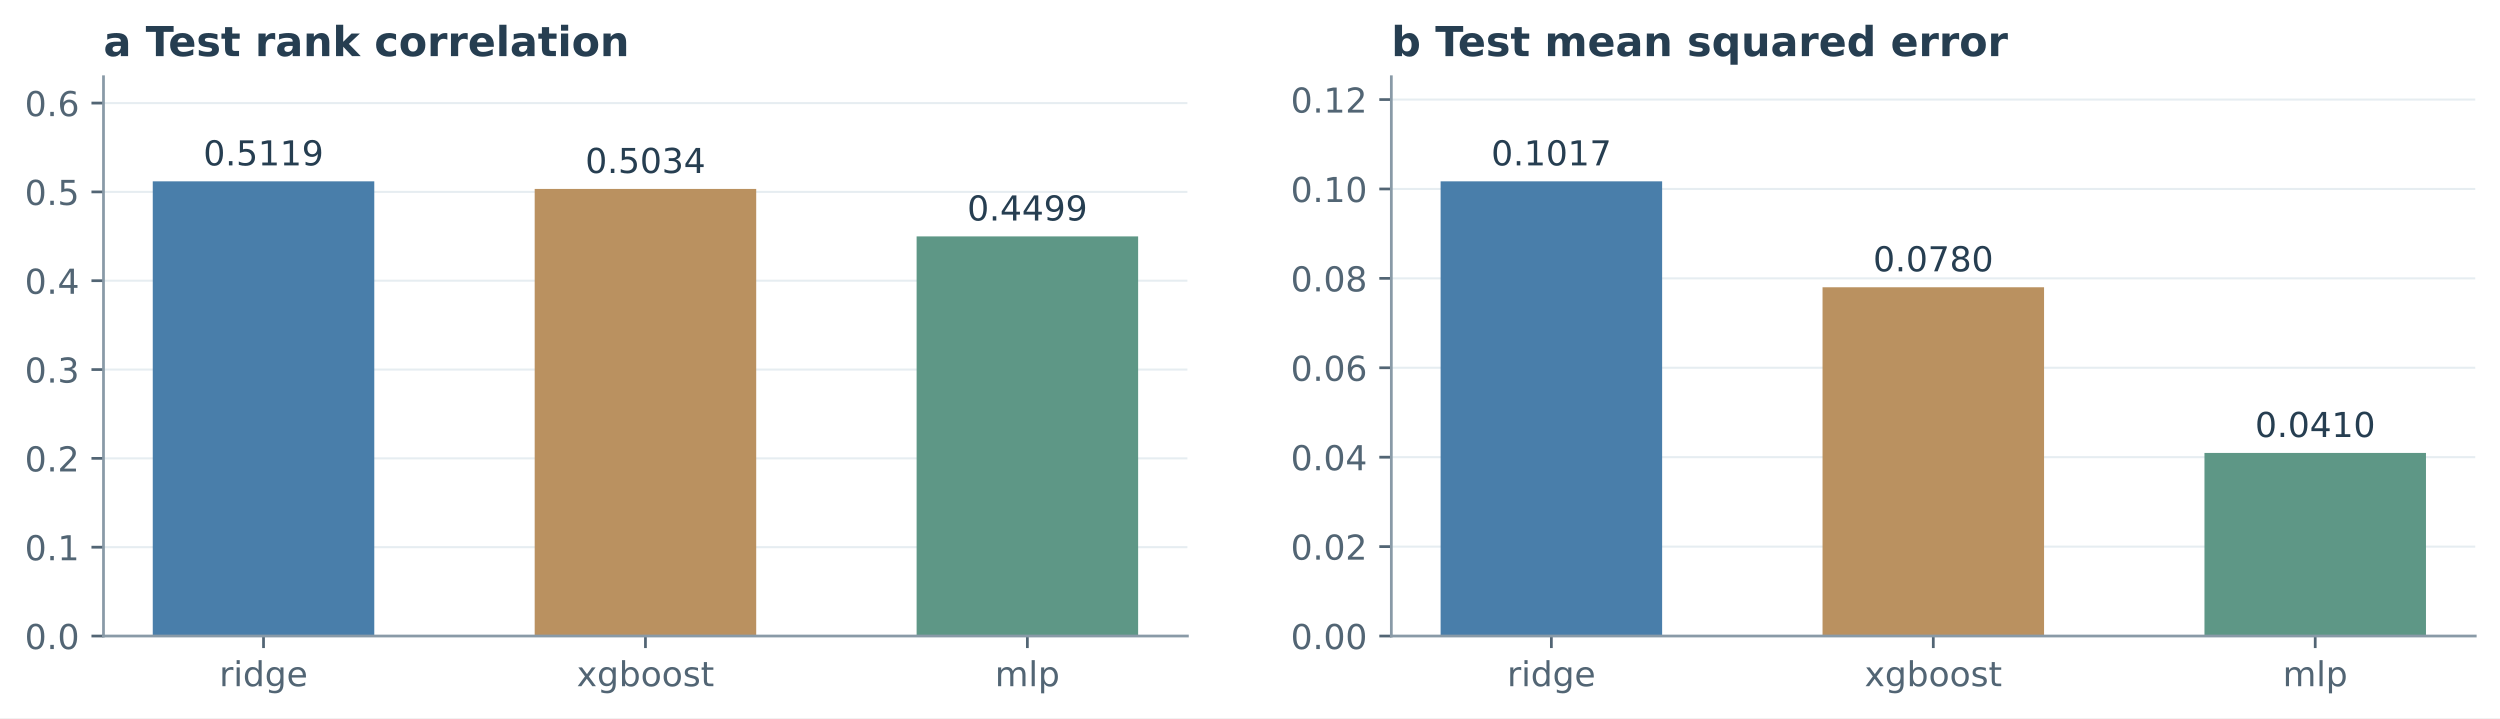
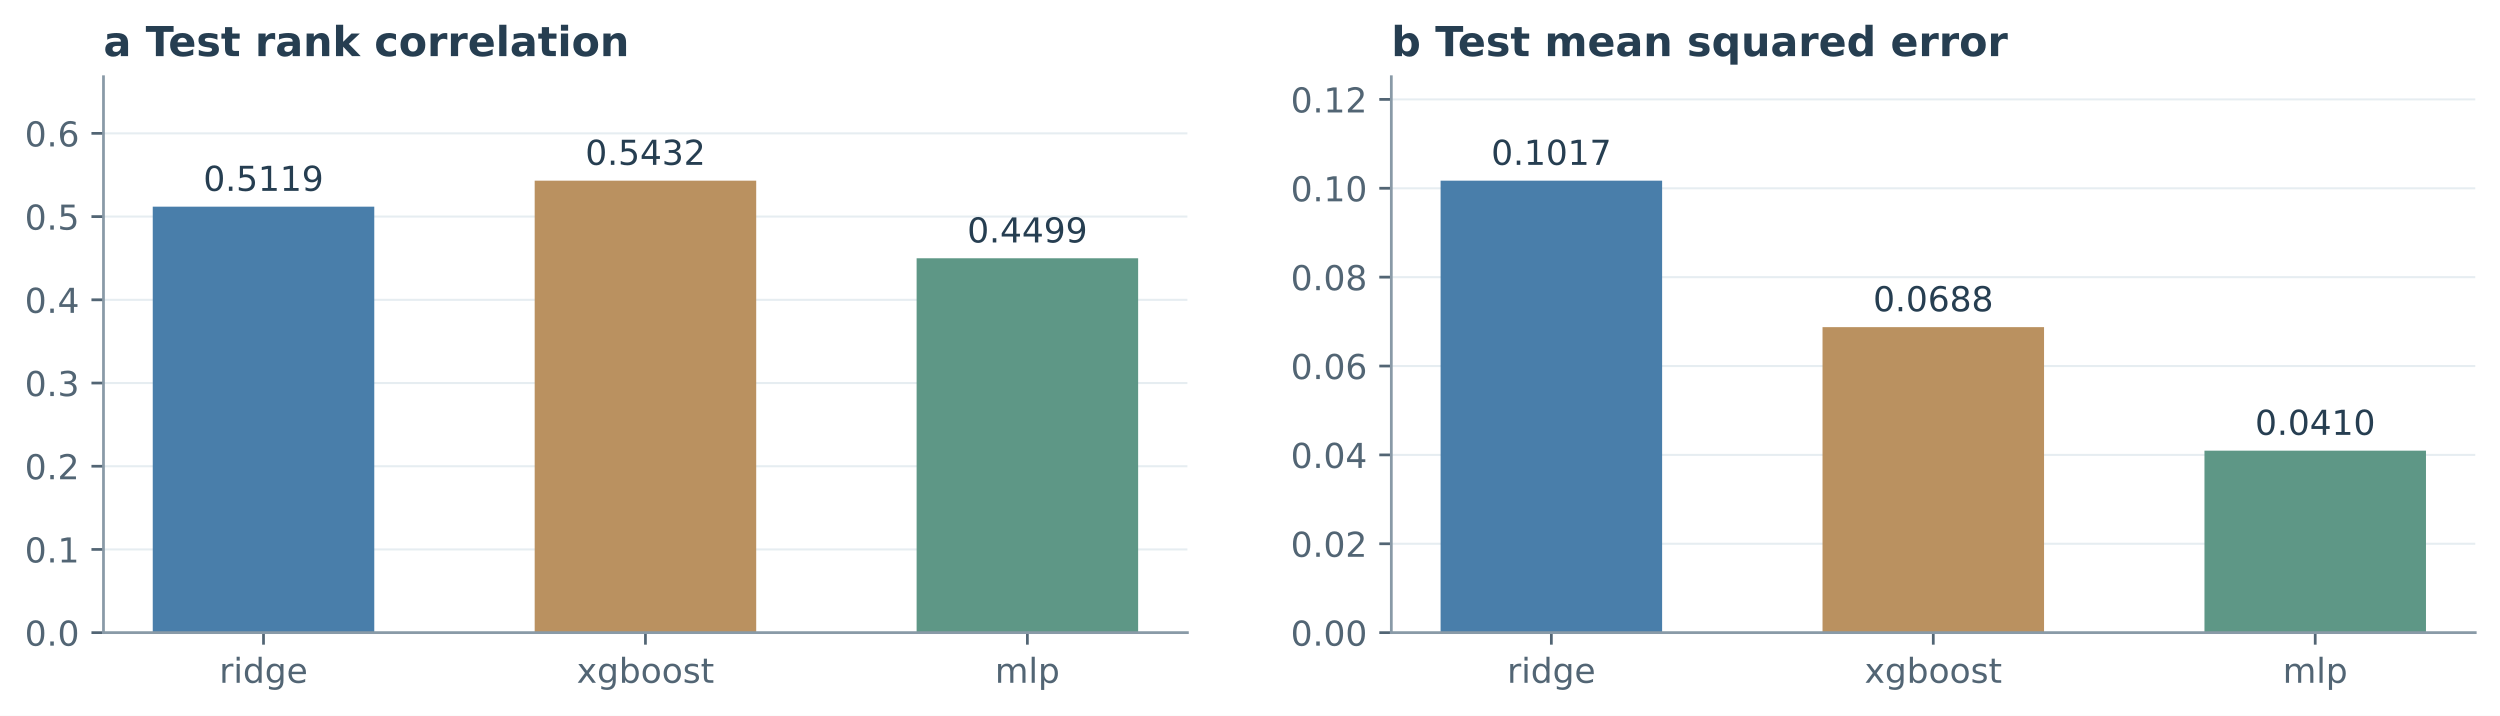
- <svg xmlns="http://www.w3.org/2000/svg" xmlns:xlink="http://www.w3.org/1999/xlink" width="727.173pt" height="208.876pt" viewBox="0 0 727.173 208.876" version="1.1">
+ <svg xmlns="http://www.w3.org/2000/svg" xmlns:xlink="http://www.w3.org/1999/xlink" width="727.263pt" height="208.237pt" viewBox="0 0 727.263 208.237" version="1.1">
  <defs>
    <style type="text/css">*{stroke-linejoin: round; stroke-linecap: butt}</style>
  </defs>
  <g id="figure_1">
    <g id="patch_1">
-       <path d="M 0 208.876 L 727.173 208.876 L 727.173 0 L 0 0 z " style="fill: #ffffff" />
+       <path d="M 0 208.237 L 727.263 208.237 L 727.263 -0 L 0 -0 z " style="fill: #ffffff" />
    </g>
    <g id="axes_1">
      <g id="patch_2">
-         <path d="M 30.103 184.998 L 345.378 184.998 L 345.378 22.318 L 30.103 22.318 z " style="fill: #ffffff" />
+         <path d="M 30.103 184.036 L 345.423 184.036 L 345.423 22.318 L 30.103 22.318 z " style="fill: #ffffff" />
      </g>
      <g id="matplotlib.axis_1">
        <g id="xtick_1">
          <g id="line2d_1">
            <defs>
-               <path id="m3aa8a59181" d="M 0 0 L 0 3.5 " style="stroke: #526574; stroke-width: 0.8" />
+               <path id="m98b180b650" d="M 0 0 L 0 3.5 " style="stroke: #526574; stroke-width: 0.8" />
            </defs>
            <g>
-               <use xlink:href="#m3aa8a59181" x="76.65" y="184.998" style="fill: #526574; stroke: #526574; stroke-width: 0.8" />
+               <use xlink:href="#m98b180b650" x="76.657" y="184.036" style="fill: #526574; stroke: #526574; stroke-width: 0.8" />
            </g>
          </g>
          <g id="text_1">
-             <text style="font-size: 10px; font-family: 'DejaVu Sans'; text-anchor: middle; fill: #526574" x="76.65" y="199.597" transform="rotate(-0 76.65007 199.5966)">ridge</text>
+             <text style="font-size: 10px; font-family: 'DejaVu Sans'; text-anchor: middle; fill: #526574" x="76.657" y="198.634" transform="rotate(-0 76.65671 198.6342)">ridge</text>
          </g>
        </g>
        <g id="xtick_2">
          <g id="line2d_2">
            <g>
-               <use xlink:href="#m3aa8a59181" x="187.741" y="184.998" style="fill: #526574; stroke: #526574; stroke-width: 0.8" />
+               <use xlink:href="#m98b180b650" x="187.763" y="184.036" style="fill: #526574; stroke: #526574; stroke-width: 0.8" />
            </g>
          </g>
          <g id="text_2">
-             <text style="font-size: 10px; font-family: 'DejaVu Sans'; text-anchor: middle; fill: #526574" x="187.741" y="199.597" transform="rotate(-0 187.7406 199.5966)">xgboost</text>
+             <text style="font-size: 10px; font-family: 'DejaVu Sans'; text-anchor: middle; fill: #526574" x="187.763" y="198.634" transform="rotate(-0 187.7631 198.6342)">xgboost</text>
          </g>
        </g>
        <g id="xtick_3">
          <g id="line2d_3">
            <g>
-               <use xlink:href="#m3aa8a59181" x="298.831" y="184.998" style="fill: #526574; stroke: #526574; stroke-width: 0.8" />
+               <use xlink:href="#m98b180b650" x="298.87" y="184.036" style="fill: #526574; stroke: #526574; stroke-width: 0.8" />
            </g>
          </g>
          <g id="text_3">
-             <text style="font-size: 10px; font-family: 'DejaVu Sans'; text-anchor: middle; fill: #526574" x="298.831" y="199.597" transform="rotate(-0 298.8312 199.5966)">mlp</text>
+             <text style="font-size: 10px; font-family: 'DejaVu Sans'; text-anchor: middle; fill: #526574" x="298.87" y="198.634" transform="rotate(-0 298.8695 198.6342)">mlp</text>
          </g>
        </g>
      </g>
      <g id="matplotlib.axis_2">
        <g id="ytick_1">
          <g id="line2d_4">
-             <path d="M 30.103 184.998 L 345.378 184.998 " clip-path="url(#p6dcb31a39b)" style="fill: none; stroke: #e6edf1; stroke-width: 0.6; stroke-linecap: square" />
+             <path d="M 30.103 184.036 L 345.423 184.036 " clip-path="url(#pb2ec7c9c3d)" style="fill: none; stroke: #e6edf1; stroke-width: 0.6; stroke-linecap: square" />
          </g>
          <g id="line2d_5">
            <defs>
-               <path id="m7ebdd98cb9" d="M 0 0 L -3.5 0 " style="stroke: #526574; stroke-width: 0.8" />
+               <path id="m430f13defa" d="M 0 0 L -3.5 0 " style="stroke: #526574; stroke-width: 0.8" />
            </defs>
            <g>
-               <use xlink:href="#m7ebdd98cb9" x="30.103" y="184.998" style="fill: #526574; stroke: #526574; stroke-width: 0.8" />
+               <use xlink:href="#m430f13defa" x="30.103" y="184.036" style="fill: #526574; stroke: #526574; stroke-width: 0.8" />
            </g>
          </g>
          <g id="text_4">
-             <text style="font-size: 10px; font-family: 'DejaVu Sans'; text-anchor: end; fill: #526574" x="23.103" y="188.797" transform="rotate(-0 23.10312 188.7973)">0.0</text>
+             <text style="font-size: 10px; font-family: 'DejaVu Sans'; text-anchor: end; fill: #526574" x="23.103" y="187.835" transform="rotate(-0 23.10312 187.8346)">0.0</text>
          </g>
        </g>
        <g id="ytick_2">
          <g id="line2d_6">
-             <path d="M 30.103 159.162 L 345.378 159.162 " clip-path="url(#p6dcb31a39b)" style="fill: none; stroke: #e6edf1; stroke-width: 0.6; stroke-linecap: square" />
+             <path d="M 30.103 159.831 L 345.423 159.831 " clip-path="url(#pb2ec7c9c3d)" style="fill: none; stroke: #e6edf1; stroke-width: 0.6; stroke-linecap: square" />
          </g>
          <g id="line2d_7">
            <g>
-               <use xlink:href="#m7ebdd98cb9" x="30.103" y="159.162" style="fill: #526574; stroke: #526574; stroke-width: 0.8" />
+               <use xlink:href="#m430f13defa" x="30.103" y="159.831" style="fill: #526574; stroke: #526574; stroke-width: 0.8" />
            </g>
          </g>
          <g id="text_5">
-             <text style="font-size: 10px; font-family: 'DejaVu Sans'; text-anchor: end; fill: #526574" x="23.103" y="162.961" transform="rotate(-0 23.10312 162.9612)">0.1</text>
+             <text style="font-size: 10px; font-family: 'DejaVu Sans'; text-anchor: end; fill: #526574" x="23.103" y="163.629" transform="rotate(-0 23.10312 163.6293)">0.1</text>
          </g>
        </g>
        <g id="ytick_3">
          <g id="line2d_8">
-             <path d="M 30.103 133.326 L 345.378 133.326 " clip-path="url(#p6dcb31a39b)" style="fill: none; stroke: #e6edf1; stroke-width: 0.6; stroke-linecap: square" />
+             <path d="M 30.103 135.625 L 345.423 135.625 " clip-path="url(#pb2ec7c9c3d)" style="fill: none; stroke: #e6edf1; stroke-width: 0.6; stroke-linecap: square" />
          </g>
          <g id="line2d_9">
            <g>
-               <use xlink:href="#m7ebdd98cb9" x="30.103" y="133.326" style="fill: #526574; stroke: #526574; stroke-width: 0.8" />
+               <use xlink:href="#m430f13defa" x="30.103" y="135.625" style="fill: #526574; stroke: #526574; stroke-width: 0.8" />
            </g>
          </g>
          <g id="text_6">
-             <text style="font-size: 10px; font-family: 'DejaVu Sans'; text-anchor: end; fill: #526574" x="23.103" y="137.125" transform="rotate(-0 23.10312 137.1251)">0.2</text>
+             <text style="font-size: 10px; font-family: 'DejaVu Sans'; text-anchor: end; fill: #526574" x="23.103" y="139.424" transform="rotate(-0 23.10312 139.4241)">0.2</text>
          </g>
        </g>
        <g id="ytick_4">
          <g id="line2d_10">
-             <path d="M 30.103 107.49 L 345.378 107.49 " clip-path="url(#p6dcb31a39b)" style="fill: none; stroke: #e6edf1; stroke-width: 0.6; stroke-linecap: square" />
+             <path d="M 30.103 111.42 L 345.423 111.42 " clip-path="url(#pb2ec7c9c3d)" style="fill: none; stroke: #e6edf1; stroke-width: 0.6; stroke-linecap: square" />
          </g>
          <g id="line2d_11">
            <g>
-               <use xlink:href="#m7ebdd98cb9" x="30.103" y="107.49" style="fill: #526574; stroke: #526574; stroke-width: 0.8" />
+               <use xlink:href="#m430f13defa" x="30.103" y="111.42" style="fill: #526574; stroke: #526574; stroke-width: 0.8" />
            </g>
          </g>
          <g id="text_7">
-             <text style="font-size: 10px; font-family: 'DejaVu Sans'; text-anchor: end; fill: #526574" x="23.103" y="111.289" transform="rotate(-0 23.10312 111.289)">0.3</text>
+             <text style="font-size: 10px; font-family: 'DejaVu Sans'; text-anchor: end; fill: #526574" x="23.103" y="115.219" transform="rotate(-0 23.10312 115.2188)">0.3</text>
          </g>
        </g>
        <g id="ytick_5">
          <g id="line2d_12">
-             <path d="M 30.103 81.654 L 345.378 81.654 " clip-path="url(#p6dcb31a39b)" style="fill: none; stroke: #e6edf1; stroke-width: 0.6; stroke-linecap: square" />
+             <path d="M 30.103 87.215 L 345.423 87.215 " clip-path="url(#pb2ec7c9c3d)" style="fill: none; stroke: #e6edf1; stroke-width: 0.6; stroke-linecap: square" />
          </g>
          <g id="line2d_13">
            <g>
-               <use xlink:href="#m7ebdd98cb9" x="30.103" y="81.654" style="fill: #526574; stroke: #526574; stroke-width: 0.8" />
+               <use xlink:href="#m430f13defa" x="30.103" y="87.215" style="fill: #526574; stroke: #526574; stroke-width: 0.8" />
            </g>
          </g>
          <g id="text_8">
-             <text style="font-size: 10px; font-family: 'DejaVu Sans'; text-anchor: end; fill: #526574" x="23.103" y="85.453" transform="rotate(-0 23.10312 85.45288)">0.4</text>
+             <text style="font-size: 10px; font-family: 'DejaVu Sans'; text-anchor: end; fill: #526574" x="23.103" y="91.014" transform="rotate(-0 23.10312 91.01351)">0.4</text>
          </g>
        </g>
        <g id="ytick_6">
          <g id="line2d_14">
-             <path d="M 30.103 55.818 L 345.378 55.818 " clip-path="url(#p6dcb31a39b)" style="fill: none; stroke: #e6edf1; stroke-width: 0.6; stroke-linecap: square" />
+             <path d="M 30.103 63.009 L 345.423 63.009 " clip-path="url(#pb2ec7c9c3d)" style="fill: none; stroke: #e6edf1; stroke-width: 0.6; stroke-linecap: square" />
          </g>
          <g id="line2d_15">
            <g>
-               <use xlink:href="#m7ebdd98cb9" x="30.103" y="55.818" style="fill: #526574; stroke: #526574; stroke-width: 0.8" />
+               <use xlink:href="#m430f13defa" x="30.103" y="63.009" style="fill: #526574; stroke: #526574; stroke-width: 0.8" />
            </g>
          </g>
          <g id="text_9">
-             <text style="font-size: 10px; font-family: 'DejaVu Sans'; text-anchor: end; fill: #526574" x="23.103" y="59.617" transform="rotate(-0 23.10312 59.61677)">0.5</text>
+             <text style="font-size: 10px; font-family: 'DejaVu Sans'; text-anchor: end; fill: #526574" x="23.103" y="66.808" transform="rotate(-0 23.10312 66.80824)">0.5</text>
          </g>
        </g>
        <g id="ytick_7">
          <g id="line2d_16">
-             <path d="M 30.103 29.981 L 345.378 29.981 " clip-path="url(#p6dcb31a39b)" style="fill: none; stroke: #e6edf1; stroke-width: 0.6; stroke-linecap: square" />
+             <path d="M 30.103 38.804 L 345.423 38.804 " clip-path="url(#pb2ec7c9c3d)" style="fill: none; stroke: #e6edf1; stroke-width: 0.6; stroke-linecap: square" />
          </g>
          <g id="line2d_17">
            <g>
-               <use xlink:href="#m7ebdd98cb9" x="30.103" y="29.981" style="fill: #526574; stroke: #526574; stroke-width: 0.8" />
+               <use xlink:href="#m430f13defa" x="30.103" y="38.804" style="fill: #526574; stroke: #526574; stroke-width: 0.8" />
            </g>
          </g>
          <g id="text_10">
-             <text style="font-size: 10px; font-family: 'DejaVu Sans'; text-anchor: end; fill: #526574" x="23.103" y="33.781" transform="rotate(-0 23.10312 33.78065)">0.6</text>
+             <text style="font-size: 10px; font-family: 'DejaVu Sans'; text-anchor: end; fill: #526574" x="23.103" y="42.603" transform="rotate(-0 23.10312 42.60297)">0.6</text>
          </g>
        </g>
      </g>
      <g id="patch_3">
-         <path d="M 44.434 184.998 L 108.866 184.998 L 108.866 52.738 L 44.434 52.738 z " clip-path="url(#p6dcb31a39b)" style="fill: #497eaa" />
+         <path d="M 44.436 184.036 L 108.878 184.036 L 108.878 60.124 L 44.436 60.124 z " clip-path="url(#pb2ec7c9c3d)" style="fill: #497eaa" />
      </g>
      <g id="patch_4">
-         <path d="M 155.524 184.998 L 219.957 184.998 L 219.957 54.951 L 155.524 54.951 z " clip-path="url(#p6dcb31a39b)" style="fill: #ba9160" />
+         <path d="M 155.542 184.036 L 219.984 184.036 L 219.984 52.558 L 155.542 52.558 z " clip-path="url(#pb2ec7c9c3d)" style="fill: #ba9160" />
      </g>
      <g id="patch_5">
-         <path d="M 266.615 184.998 L 331.047 184.998 L 331.047 68.765 L 266.615 68.765 z " clip-path="url(#p6dcb31a39b)" style="fill: #5e9786" />
+         <path d="M 266.649 184.036 L 331.09 184.036 L 331.09 75.14 L 266.649 75.14 z " clip-path="url(#pb2ec7c9c3d)" style="fill: #5e9786" />
      </g>
      <g id="patch_6">
-         <path d="M 30.103 184.998 L 30.103 22.318 " style="fill: none; stroke: #899aa7; stroke-width: 0.8; stroke-linejoin: miter; stroke-linecap: square" />
+         <path d="M 30.103 184.036 L 30.103 22.318 " style="fill: none; stroke: #899aa7; stroke-width: 0.8; stroke-linejoin: miter; stroke-linecap: square" />
      </g>
      <g id="patch_7">
-         <path d="M 30.103 184.998 L 345.378 184.998 " style="fill: none; stroke: #899aa7; stroke-width: 0.8; stroke-linejoin: miter; stroke-linecap: square" />
+         <path d="M 30.103 184.036 L 345.423 184.036 " style="fill: none; stroke: #899aa7; stroke-width: 0.8; stroke-linejoin: miter; stroke-linecap: square" />
      </g>
      <g id="text_11">
-         <text style="font-size: 10px; font-family: 'DejaVu Sans'; text-anchor: middle; fill: #263e51" x="76.65" y="48.109" transform="rotate(-0 76.65007 48.10886)">0.5119</text>
+         <text style="font-size: 10px; font-family: 'DejaVu Sans'; text-anchor: middle; fill: #263e51" x="76.657" y="55.522" transform="rotate(-0 76.65671 55.5225)">0.5119</text>
      </g>
      <g id="text_12">
-         <text style="font-size: 10px; font-family: 'DejaVu Sans'; text-anchor: middle; fill: #263e51" x="187.741" y="50.322" transform="rotate(-0 187.7406 50.32161)">0.5034</text>
+         <text style="font-size: 10px; font-family: 'DejaVu Sans'; text-anchor: middle; fill: #263e51" x="187.763" y="47.956" transform="rotate(-0 187.7631 47.95629)">0.5432</text>
      </g>
      <g id="text_13">
-         <text style="font-size: 10px; font-family: 'DejaVu Sans'; text-anchor: middle; fill: #263e51" x="298.831" y="64.136" transform="rotate(-0 298.8312 64.13594)">0.4499</text>
+         <text style="font-size: 10px; font-family: 'DejaVu Sans'; text-anchor: middle; fill: #263e51" x="298.87" y="70.538" transform="rotate(-0 298.8695 70.53791)">0.4499</text>
      </g>
      <g id="text_14">
        <text style="font-weight: 700; font-size: 12px; font-family: 'DejaVu Sans'; text-anchor: start; fill: #263e51" x="30.103" y="16.318" transform="rotate(-0 30.10312 16.31812)">a  Test rank correlation</text>
      </g>
    </g>
    <g id="axes_2">
      <g id="patch_8">
-         <path d="M 404.698 184.998 L 719.973 184.998 L 719.973 22.318 L 404.698 22.318 z " style="fill: #ffffff" />
+         <path d="M 404.743 184.036 L 720.063 184.036 L 720.063 22.318 L 404.743 22.318 z " style="fill: #ffffff" />
      </g>
      <g id="matplotlib.axis_3">
        <g id="xtick_4">
          <g id="line2d_18">
            <g>
-               <use xlink:href="#m3aa8a59181" x="451.245" y="184.998" style="fill: #526574; stroke: #526574; stroke-width: 0.8" />
+               <use xlink:href="#m98b180b650" x="451.297" y="184.036" style="fill: #526574; stroke: #526574; stroke-width: 0.8" />
            </g>
          </g>
          <g id="text_15">
-             <text style="font-size: 10px; font-family: 'DejaVu Sans'; text-anchor: middle; fill: #526574" x="451.245" y="199.597" transform="rotate(-0 451.2451 199.5966)">ridge</text>
+             <text style="font-size: 10px; font-family: 'DejaVu Sans'; text-anchor: middle; fill: #526574" x="451.297" y="198.634" transform="rotate(-0 451.2967 198.6342)">ridge</text>
          </g>
        </g>
        <g id="xtick_5">
          <g id="line2d_19">
            <g>
-               <use xlink:href="#m3aa8a59181" x="562.336" y="184.998" style="fill: #526574; stroke: #526574; stroke-width: 0.8" />
+               <use xlink:href="#m98b180b650" x="562.403" y="184.036" style="fill: #526574; stroke: #526574; stroke-width: 0.8" />
            </g>
          </g>
          <g id="text_16">
-             <text style="font-size: 10px; font-family: 'DejaVu Sans'; text-anchor: middle; fill: #526574" x="562.336" y="199.597" transform="rotate(-0 562.3356 199.5966)">xgboost</text>
+             <text style="font-size: 10px; font-family: 'DejaVu Sans'; text-anchor: middle; fill: #526574" x="562.403" y="198.634" transform="rotate(-0 562.4031 198.6342)">xgboost</text>
          </g>
        </g>
        <g id="xtick_6">
          <g id="line2d_20">
            <g>
-               <use xlink:href="#m3aa8a59181" x="673.426" y="184.998" style="fill: #526574; stroke: #526574; stroke-width: 0.8" />
+               <use xlink:href="#m98b180b650" x="673.51" y="184.036" style="fill: #526574; stroke: #526574; stroke-width: 0.8" />
            </g>
          </g>
          <g id="text_17">
-             <text style="font-size: 10px; font-family: 'DejaVu Sans'; text-anchor: middle; fill: #526574" x="673.426" y="199.597" transform="rotate(-0 673.4262 199.5966)">mlp</text>
+             <text style="font-size: 10px; font-family: 'DejaVu Sans'; text-anchor: middle; fill: #526574" x="673.51" y="198.634" transform="rotate(-0 673.5095 198.6342)">mlp</text>
          </g>
        </g>
      </g>
      <g id="matplotlib.axis_4">
        <g id="ytick_8">
          <g id="line2d_21">
-             <path d="M 404.698 184.998 L 719.973 184.998 " clip-path="url(#pd0aba8a9aa)" style="fill: none; stroke: #e6edf1; stroke-width: 0.6; stroke-linecap: square" />
+             <path d="M 404.743 184.036 L 720.063 184.036 " clip-path="url(#p4831685896)" style="fill: none; stroke: #e6edf1; stroke-width: 0.6; stroke-linecap: square" />
          </g>
          <g id="line2d_22">
            <g>
-               <use xlink:href="#m7ebdd98cb9" x="404.698" y="184.998" style="fill: #526574; stroke: #526574; stroke-width: 0.8" />
+               <use xlink:href="#m430f13defa" x="404.743" y="184.036" style="fill: #526574; stroke: #526574; stroke-width: 0.8" />
            </g>
          </g>
          <g id="text_18">
-             <text style="font-size: 10px; font-family: 'DejaVu Sans'; text-anchor: end; fill: #526574" x="397.698" y="188.797" transform="rotate(-0 397.6981 188.7973)">0.00</text>
+             <text style="font-size: 10px; font-family: 'DejaVu Sans'; text-anchor: end; fill: #526574" x="397.743" y="187.835" transform="rotate(-0 397.7431 187.8346)">0.00</text>
          </g>
        </g>
        <g id="ytick_9">
          <g id="line2d_23">
-             <path d="M 404.698 158.991 L 719.973 158.991 " clip-path="url(#pd0aba8a9aa)" style="fill: none; stroke: #e6edf1; stroke-width: 0.6; stroke-linecap: square" />
+             <path d="M 404.743 158.182 L 720.063 158.182 " clip-path="url(#p4831685896)" style="fill: none; stroke: #e6edf1; stroke-width: 0.6; stroke-linecap: square" />
          </g>
          <g id="line2d_24">
            <g>
-               <use xlink:href="#m7ebdd98cb9" x="404.698" y="158.991" style="fill: #526574; stroke: #526574; stroke-width: 0.8" />
+               <use xlink:href="#m430f13defa" x="404.743" y="158.182" style="fill: #526574; stroke: #526574; stroke-width: 0.8" />
            </g>
          </g>
          <g id="text_19">
-             <text style="font-size: 10px; font-family: 'DejaVu Sans'; text-anchor: end; fill: #526574" x="397.698" y="162.79" transform="rotate(-0 397.6981 162.7901)">0.02</text>
+             <text style="font-size: 10px; font-family: 'DejaVu Sans'; text-anchor: end; fill: #526574" x="397.743" y="161.981" transform="rotate(-0 397.7431 161.9812)">0.02</text>
          </g>
        </g>
        <g id="ytick_10">
          <g id="line2d_25">
-             <path d="M 404.698 132.984 L 719.973 132.984 " clip-path="url(#pd0aba8a9aa)" style="fill: none; stroke: #e6edf1; stroke-width: 0.6; stroke-linecap: square" />
+             <path d="M 404.743 132.329 L 720.063 132.329 " clip-path="url(#p4831685896)" style="fill: none; stroke: #e6edf1; stroke-width: 0.6; stroke-linecap: square" />
          </g>
          <g id="line2d_26">
            <g>
-               <use xlink:href="#m7ebdd98cb9" x="404.698" y="132.984" style="fill: #526574; stroke: #526574; stroke-width: 0.8" />
+               <use xlink:href="#m430f13defa" x="404.743" y="132.329" style="fill: #526574; stroke: #526574; stroke-width: 0.8" />
            </g>
          </g>
          <g id="text_20">
-             <text style="font-size: 10px; font-family: 'DejaVu Sans'; text-anchor: end; fill: #526574" x="397.698" y="136.783" transform="rotate(-0 397.6981 136.7828)">0.04</text>
+             <text style="font-size: 10px; font-family: 'DejaVu Sans'; text-anchor: end; fill: #526574" x="397.743" y="136.128" transform="rotate(-0 397.7431 136.1277)">0.04</text>
          </g>
        </g>
        <g id="ytick_11">
          <g id="line2d_27">
-             <path d="M 404.698 106.976 L 719.973 106.976 " clip-path="url(#pd0aba8a9aa)" style="fill: none; stroke: #e6edf1; stroke-width: 0.6; stroke-linecap: square" />
+             <path d="M 404.743 106.475 L 720.063 106.475 " clip-path="url(#p4831685896)" style="fill: none; stroke: #e6edf1; stroke-width: 0.6; stroke-linecap: square" />
          </g>
          <g id="line2d_28">
            <g>
-               <use xlink:href="#m7ebdd98cb9" x="404.698" y="106.976" style="fill: #526574; stroke: #526574; stroke-width: 0.8" />
+               <use xlink:href="#m430f13defa" x="404.743" y="106.475" style="fill: #526574; stroke: #526574; stroke-width: 0.8" />
            </g>
          </g>
          <g id="text_21">
-             <text style="font-size: 10px; font-family: 'DejaVu Sans'; text-anchor: end; fill: #526574" x="397.698" y="110.775" transform="rotate(-0 397.6981 110.7755)">0.06</text>
+             <text style="font-size: 10px; font-family: 'DejaVu Sans'; text-anchor: end; fill: #526574" x="397.743" y="110.274" transform="rotate(-0 397.7431 110.2743)">0.06</text>
          </g>
        </g>
        <g id="ytick_12">
          <g id="line2d_29">
-             <path d="M 404.698 80.969 L 719.973 80.969 " clip-path="url(#pd0aba8a9aa)" style="fill: none; stroke: #e6edf1; stroke-width: 0.6; stroke-linecap: square" />
+             <path d="M 404.743 80.622 L 720.063 80.622 " clip-path="url(#p4831685896)" style="fill: none; stroke: #e6edf1; stroke-width: 0.6; stroke-linecap: square" />
          </g>
          <g id="line2d_30">
            <g>
-               <use xlink:href="#m7ebdd98cb9" x="404.698" y="80.969" style="fill: #526574; stroke: #526574; stroke-width: 0.8" />
+               <use xlink:href="#m430f13defa" x="404.743" y="80.622" style="fill: #526574; stroke: #526574; stroke-width: 0.8" />
            </g>
          </g>
          <g id="text_22">
-             <text style="font-size: 10px; font-family: 'DejaVu Sans'; text-anchor: end; fill: #526574" x="397.698" y="84.768" transform="rotate(-0 397.6981 84.76821)">0.08</text>
+             <text style="font-size: 10px; font-family: 'DejaVu Sans'; text-anchor: end; fill: #526574" x="397.743" y="84.421" transform="rotate(-0 397.7431 84.42086)">0.08</text>
          </g>
        </g>
        <g id="ytick_13">
          <g id="line2d_31">
-             <path d="M 404.698 54.962 L 719.973 54.962 " clip-path="url(#pd0aba8a9aa)" style="fill: none; stroke: #e6edf1; stroke-width: 0.6; stroke-linecap: square" />
+             <path d="M 404.743 54.769 L 720.063 54.769 " clip-path="url(#p4831685896)" style="fill: none; stroke: #e6edf1; stroke-width: 0.6; stroke-linecap: square" />
          </g>
          <g id="line2d_32">
            <g>
-               <use xlink:href="#m7ebdd98cb9" x="404.698" y="54.962" style="fill: #526574; stroke: #526574; stroke-width: 0.8" />
+               <use xlink:href="#m430f13defa" x="404.743" y="54.769" style="fill: #526574; stroke: #526574; stroke-width: 0.8" />
            </g>
          </g>
          <g id="text_23">
-             <text style="font-size: 10px; font-family: 'DejaVu Sans'; text-anchor: end; fill: #526574" x="397.698" y="58.761" transform="rotate(-0 397.6981 58.76092)">0.10</text>
+             <text style="font-size: 10px; font-family: 'DejaVu Sans'; text-anchor: end; fill: #526574" x="397.743" y="58.567" transform="rotate(-0 397.7431 58.56743)">0.10</text>
          </g>
        </g>
        <g id="ytick_14">
          <g id="line2d_33">
-             <path d="M 404.698 28.954 L 719.973 28.954 " clip-path="url(#pd0aba8a9aa)" style="fill: none; stroke: #e6edf1; stroke-width: 0.6; stroke-linecap: square" />
+             <path d="M 404.743 28.915 L 720.063 28.915 " clip-path="url(#p4831685896)" style="fill: none; stroke: #e6edf1; stroke-width: 0.6; stroke-linecap: square" />
          </g>
          <g id="line2d_34">
            <g>
-               <use xlink:href="#m7ebdd98cb9" x="404.698" y="28.954" style="fill: #526574; stroke: #526574; stroke-width: 0.8" />
+               <use xlink:href="#m430f13defa" x="404.743" y="28.915" style="fill: #526574; stroke: #526574; stroke-width: 0.8" />
            </g>
          </g>
          <g id="text_24">
-             <text style="font-size: 10px; font-family: 'DejaVu Sans'; text-anchor: end; fill: #526574" x="397.698" y="32.754" transform="rotate(-0 397.6981 32.75364)">0.12</text>
+             <text style="font-size: 10px; font-family: 'DejaVu Sans'; text-anchor: end; fill: #526574" x="397.743" y="32.714" transform="rotate(-0 397.7431 32.71399)">0.12</text>
          </g>
        </g>
      </g>
      <g id="patch_9">
-         <path d="M 419.029 184.998 L 483.461 184.998 L 483.461 52.738 L 419.029 52.738 z " clip-path="url(#pd0aba8a9aa)" style="fill: #497eaa" />
+         <path d="M 419.076 184.036 L 483.518 184.036 L 483.518 52.558 L 419.076 52.558 z " clip-path="url(#p4831685896)" style="fill: #497eaa" />
      </g>
      <g id="patch_10">
-         <path d="M 530.119 184.998 L 594.552 184.998 L 594.552 83.552 L 530.119 83.552 z " clip-path="url(#pd0aba8a9aa)" style="fill: #ba9160" />
+         <path d="M 530.182 184.036 L 594.624 184.036 L 594.624 95.155 L 530.182 95.155 z " clip-path="url(#p4831685896)" style="fill: #ba9160" />
      </g>
      <g id="patch_11">
-         <path d="M 641.21 184.998 L 705.642 184.998 L 705.642 131.746 L 641.21 131.746 z " clip-path="url(#pd0aba8a9aa)" style="fill: #5e9786" />
+         <path d="M 641.289 184.036 L 705.73 184.036 L 705.73 131.099 L 641.289 131.099 z " clip-path="url(#p4831685896)" style="fill: #5e9786" />
      </g>
      <g id="patch_12">
-         <path d="M 404.698 184.998 L 404.698 22.318 " style="fill: none; stroke: #899aa7; stroke-width: 0.8; stroke-linejoin: miter; stroke-linecap: square" />
+         <path d="M 404.743 184.036 L 404.743 22.318 " style="fill: none; stroke: #899aa7; stroke-width: 0.8; stroke-linejoin: miter; stroke-linecap: square" />
      </g>
      <g id="patch_13">
-         <path d="M 404.698 184.998 L 719.973 184.998 " style="fill: none; stroke: #899aa7; stroke-width: 0.8; stroke-linejoin: miter; stroke-linecap: square" />
+         <path d="M 404.743 184.036 L 720.063 184.036 " style="fill: none; stroke: #899aa7; stroke-width: 0.8; stroke-linejoin: miter; stroke-linecap: square" />
      </g>
      <g id="text_25">
-         <text style="font-size: 10px; font-family: 'DejaVu Sans'; text-anchor: middle; fill: #263e51" x="451.245" y="48.109" transform="rotate(-0 451.2451 48.10886)">0.1017</text>
+         <text style="font-size: 10px; font-family: 'DejaVu Sans'; text-anchor: middle; fill: #263e51" x="451.297" y="47.956" transform="rotate(-0 451.2967 47.95629)">0.1017</text>
      </g>
      <g id="text_26">
-         <text style="font-size: 10px; font-family: 'DejaVu Sans'; text-anchor: middle; fill: #263e51" x="562.336" y="78.923" transform="rotate(-0 562.3356 78.92322)">0.0780</text>
+         <text style="font-size: 10px; font-family: 'DejaVu Sans'; text-anchor: middle; fill: #263e51" x="562.403" y="90.553" transform="rotate(-0 562.4031 90.55331)">0.0688</text>
      </g>
      <g id="text_27">
-         <text style="font-size: 10px; font-family: 'DejaVu Sans'; text-anchor: middle; fill: #263e51" x="673.426" y="127.117" transform="rotate(-0 673.4262 127.1171)">0.0410</text>
+         <text style="font-size: 10px; font-family: 'DejaVu Sans'; text-anchor: middle; fill: #263e51" x="673.51" y="126.497" transform="rotate(-0 673.5095 126.4971)">0.0410</text>
      </g>
      <g id="text_28">
-         <text style="font-weight: 700; font-size: 12px; font-family: 'DejaVu Sans'; text-anchor: start; fill: #263e51" x="404.698" y="16.318" transform="rotate(-0 404.6981 16.31812)">b  Test mean squared error</text>
+         <text style="font-weight: 700; font-size: 12px; font-family: 'DejaVu Sans'; text-anchor: start; fill: #263e51" x="404.743" y="16.318" transform="rotate(-0 404.7431 16.31812)">b  Test mean squared error</text>
      </g>
    </g>
  </g>
  <defs>
-     <clipPath id="p6dcb31a39b">
-       <rect x="30.103" y="22.318" width="315.275" height="162.68" />
+     <clipPath id="pb2ec7c9c3d">
+       <rect x="30.103" y="22.318" width="315.32" height="161.718" />
    </clipPath>
-     <clipPath id="pd0aba8a9aa">
-       <rect x="404.698" y="22.318" width="315.275" height="162.68" />
+     <clipPath id="p4831685896">
+       <rect x="404.743" y="22.318" width="315.32" height="161.718" />
    </clipPath>
  </defs>
</svg>
